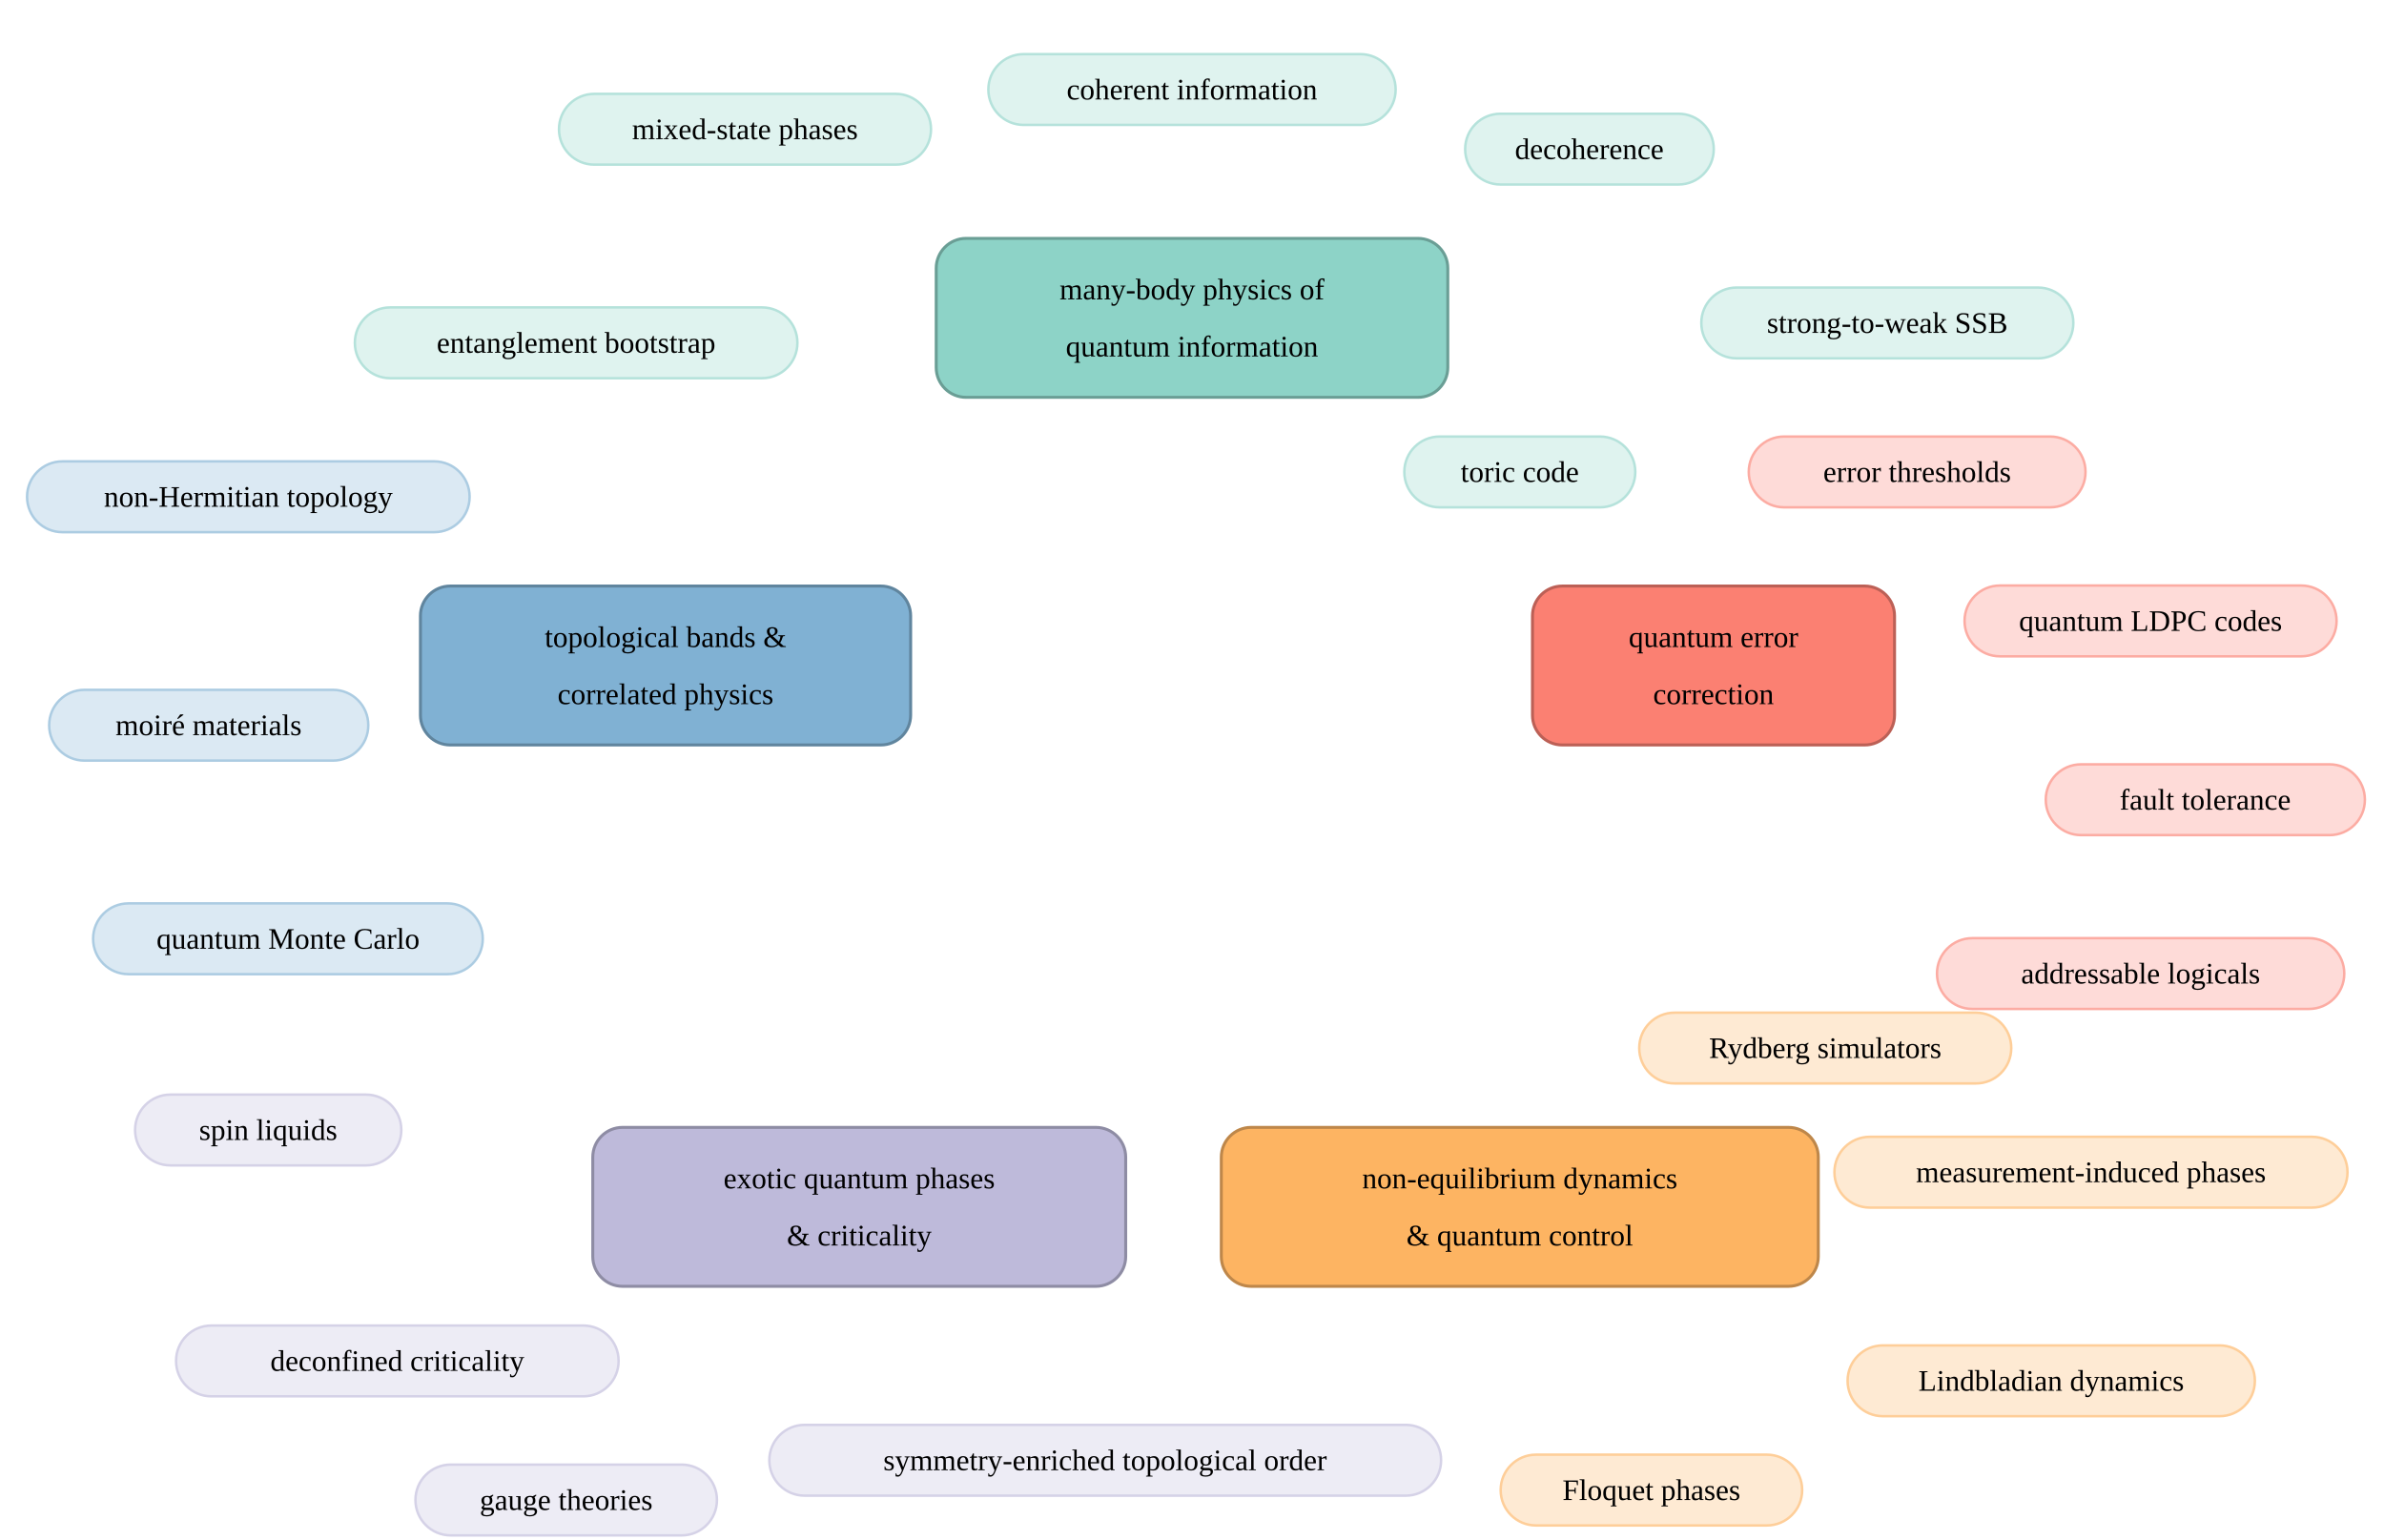
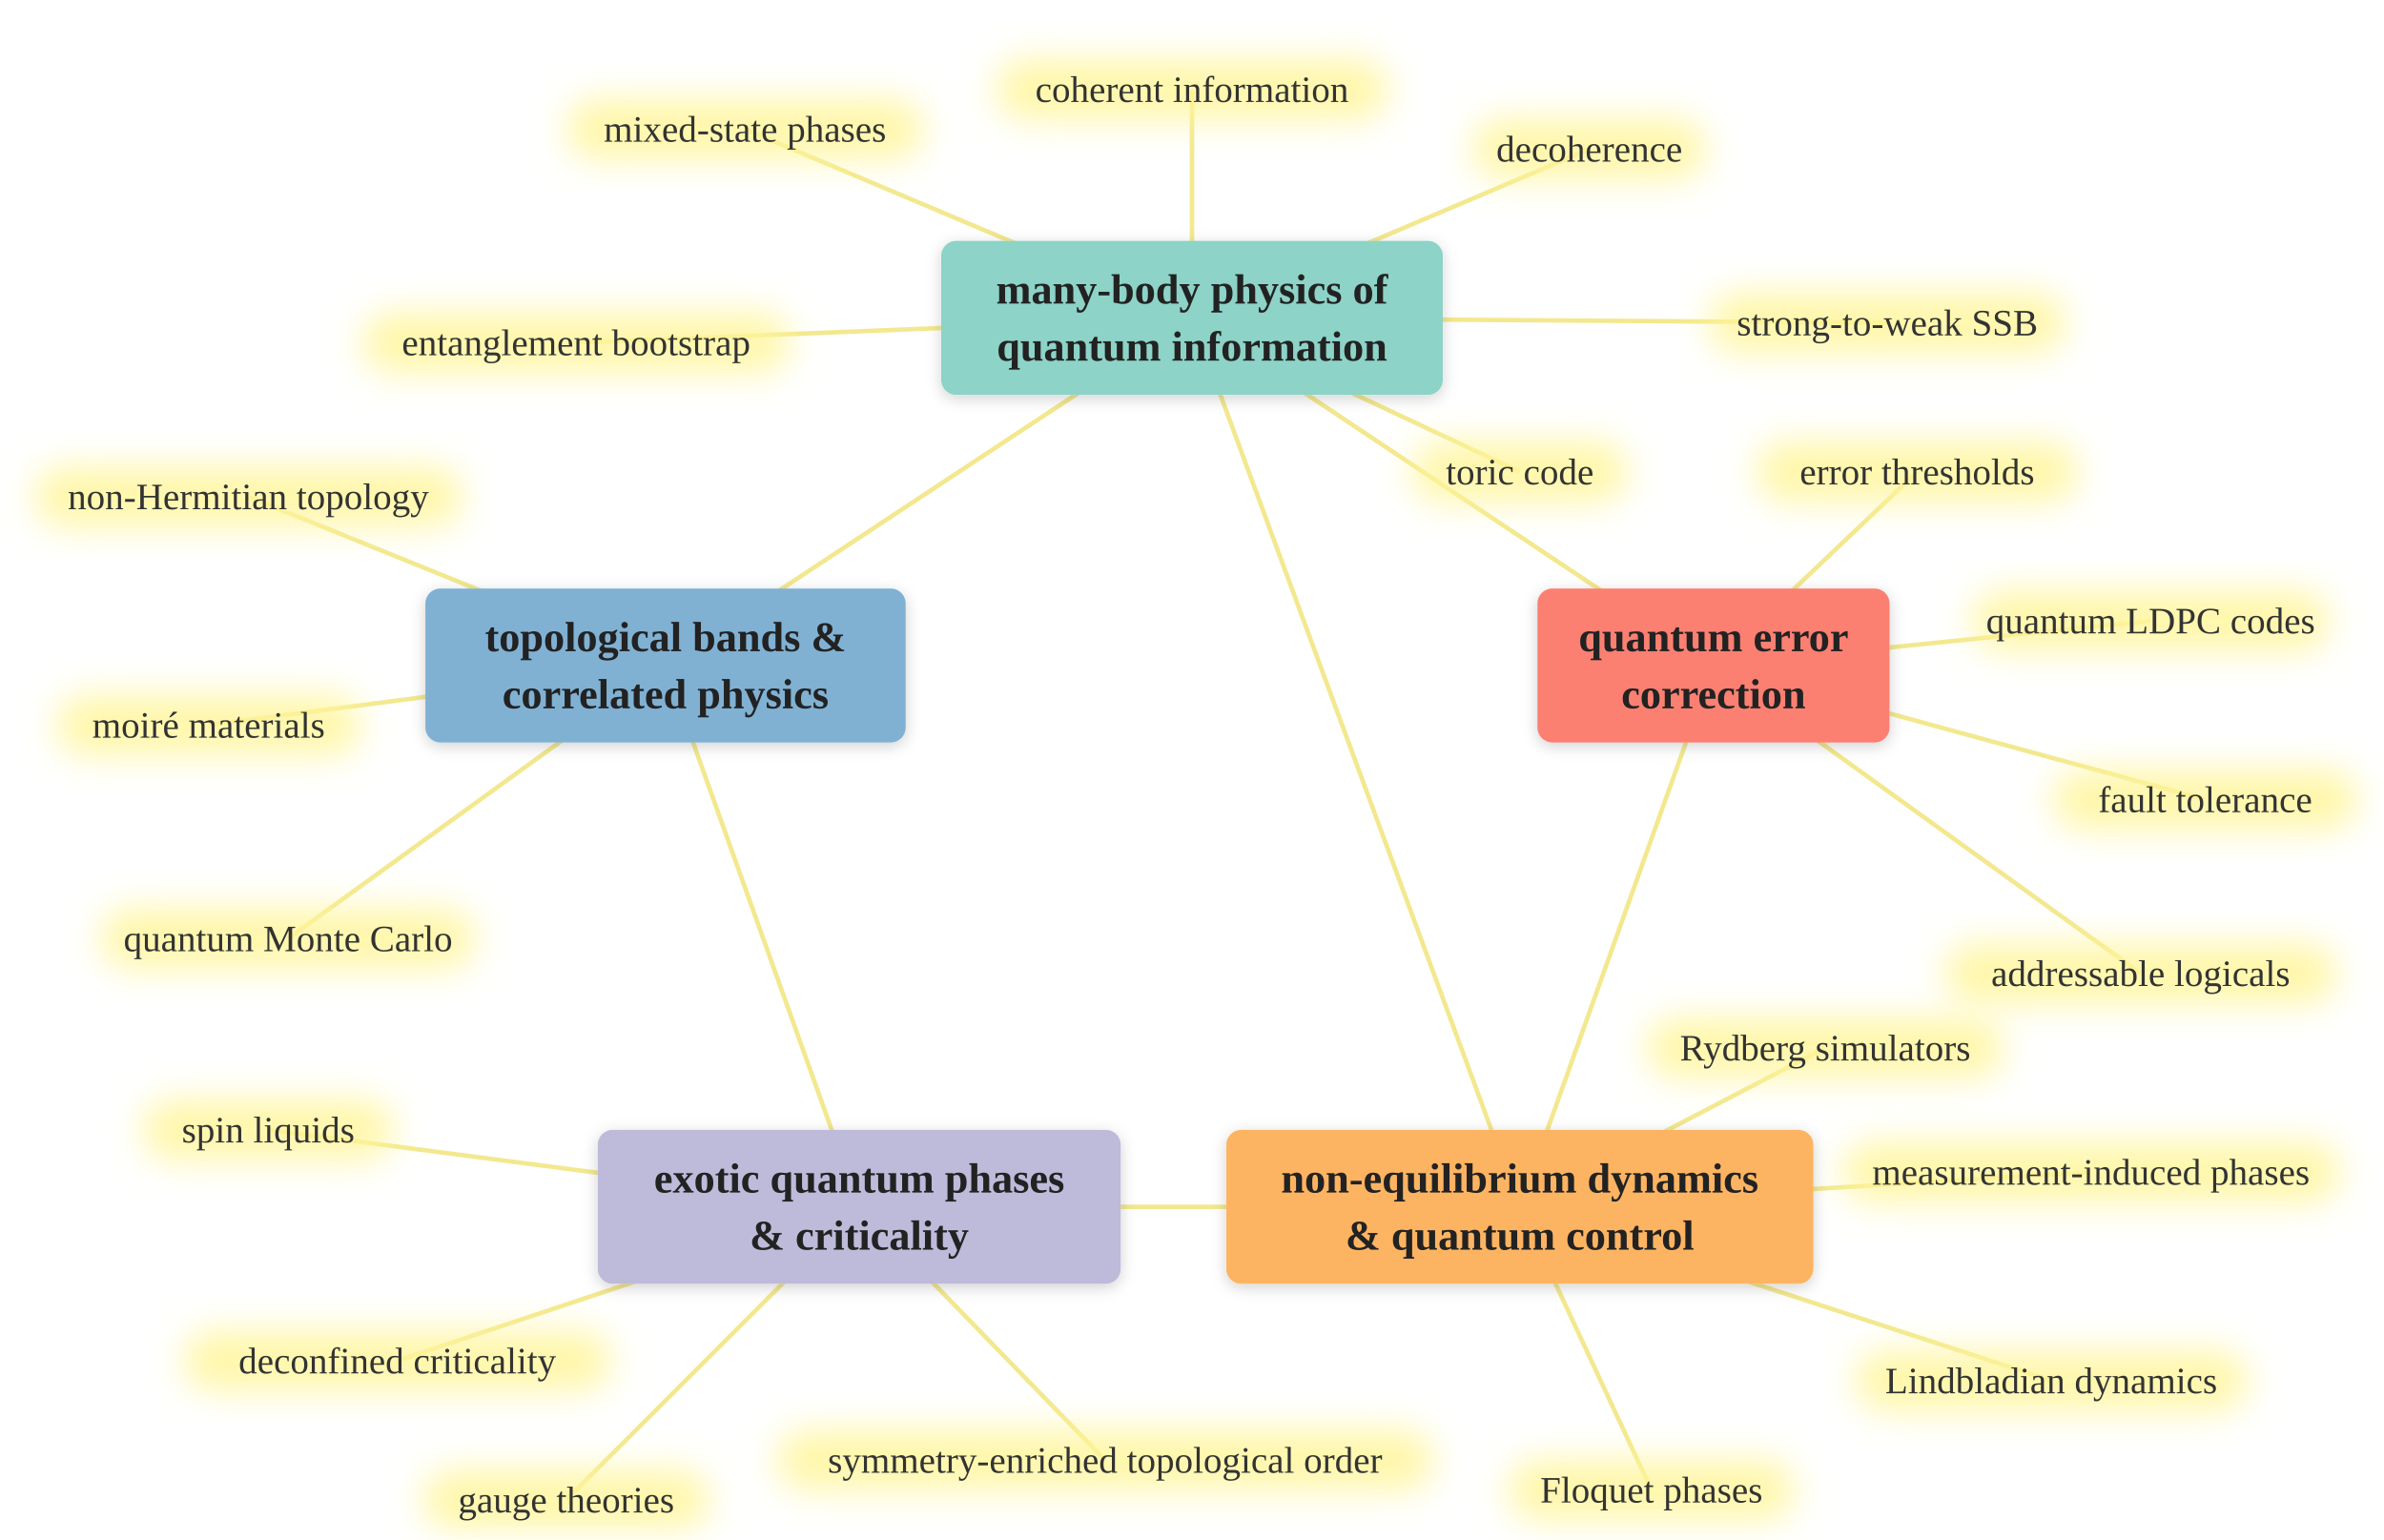
- <svg xmlns="http://www.w3.org/2000/svg" class="rmap" viewBox="0 0 960 620" role="img" aria-labelledby="rmap-title">
+ <svg xmlns="http://www.w3.org/2000/svg" class="rmap rmap-glow" viewBox="0 0 960 620" role="img" aria-labelledby="rmap-title">
+   <defs>
+     <filter id="rmap-glow" x="-30%" y="-60%" width="160%" height="220%">
+       <feGaussianBlur stdDeviation="7" />
+     </filter>
+     <filter id="rmap-shadow" x="-20%" y="-30%" width="140%" height="160%">
+       <feDropShadow dx="0" dy="1.5" stdDeviation="3" flood-color="#000" flood-opacity=".18" />
+     </filter>
+   </defs>
+   <style>
+ .rmap { font-family: Georgia, "Times New Roman", Times, serif; }
+ .rmap a { cursor: pointer; outline: none; }
+ .rmap text { pointer-events: none; }
+ .rmap .rmap-edge { transition: stroke .15s ease, stroke-opacity .15s ease; }
+ .rmap .rmap-edge{stroke:#f3e88f;stroke-width:1.8}.rmap .rmap-edge-hub{stroke:#f3e88f;stroke-width:1.8}.rmap .rmap-edge.is-active{stroke:#d8c93a}.rmap .rmap-sat text{font-size:15px;fill:#333}.rmap .rmap-sat rect{fill:#fff59a;opacity:.85;transition:opacity .15s ease}.rmap .rmap-sat:hover rect,.rmap .rmap-sat.is-active rect{opacity:1;fill:#ffe95c}.rmap .rmap-hub text{font-size:17px;font-weight:700;fill:#222}.rmap .rmap-hub rect{transition:filter .15s ease}.rmap .rmap-hub:hover rect,.rmap .rmap-hub.is-active rect{filter:url(#rmap-shadow) brightness(.95)}</style>
  <g class="rmap-edges">
    <line x1="480" y1="128" x2="690" y2="268" class="rmap-edge rmap-edge-hub" />
    <line x1="480" y1="128" x2="612" y2="486" class="rmap-edge rmap-edge-hub" />
    <line x1="480" y1="128" x2="268" y2="268" class="rmap-edge rmap-edge-hub" />
    <line x1="346" y1="486" x2="268" y2="268" class="rmap-edge rmap-edge-hub" />
    <line x1="612" y1="486" x2="346" y2="486" class="rmap-edge rmap-edge-hub" />
    <line x1="690" y1="268" x2="612" y2="486" class="rmap-edge rmap-edge-hub" />
    <line x1="480" y1="128" x2="300" y2="52" class="rmap-edge" data-topic="information" />
    <line x1="480" y1="128" x2="480" y2="36" class="rmap-edge" data-topic="information" />
    <line x1="480" y1="128" x2="640" y2="60" class="rmap-edge" data-topic="information" />
    <line x1="480" y1="128" x2="760" y2="130" class="rmap-edge" data-topic="information" />
    <line x1="480" y1="128" x2="232" y2="138" class="rmap-edge" data-topic="information" />
    <line x1="480" y1="128" x2="612" y2="190" class="rmap-edge" data-topic="information" />
    <line x1="690" y1="268" x2="866" y2="250" class="rmap-edge" data-topic="error-correction" />
    <line x1="690" y1="268" x2="888" y2="322" class="rmap-edge" data-topic="error-correction" />
    <line x1="690" y1="268" x2="862" y2="392" class="rmap-edge" data-topic="error-correction" />
    <line x1="690" y1="268" x2="772" y2="190" class="rmap-edge" data-topic="error-correction" />
    <line x1="612" y1="486" x2="842" y2="472" class="rmap-edge" data-topic="dynamics" />
    <line x1="612" y1="486" x2="826" y2="556" class="rmap-edge" data-topic="dynamics" />
    <line x1="612" y1="486" x2="665" y2="600" class="rmap-edge" data-topic="dynamics" />
    <line x1="612" y1="486" x2="735" y2="422" class="rmap-edge" data-topic="dynamics" />
    <line x1="346" y1="486" x2="160" y2="548" class="rmap-edge" data-topic="criticality" />
    <line x1="346" y1="486" x2="108" y2="455" class="rmap-edge" data-topic="criticality" />
    <line x1="346" y1="486" x2="228" y2="604" class="rmap-edge" data-topic="criticality" />
    <line x1="346" y1="486" x2="445" y2="588" class="rmap-edge" data-topic="criticality" />
    <line x1="268" y1="268" x2="100" y2="200" class="rmap-edge" data-topic="topology" />
    <line x1="268" y1="268" x2="84" y2="292" class="rmap-edge" data-topic="topology" />
    <line x1="268" y1="268" x2="116" y2="378" class="rmap-edge" data-topic="topology" />
  </g>
-   <g class="rmap-sats">
-     <a href="#information" class="rmap-node rmap-sat" data-topic="information">
-       <rect x="225.1" y="37.8" width="149.8" height="28.5" rx="14.2" fill="#dff3ef" stroke="#b5e2db" stroke-width="1" />
-       <text x="300" y="52" text-anchor="middle" dominant-baseline="central">mixed-state phases</text>
-     </a>
-     <a href="#information" class="rmap-node rmap-sat" data-topic="information">
-       <rect x="398.0" y="21.8" width="164.0" height="28.5" rx="14.2" fill="#dff3ef" stroke="#b5e2db" stroke-width="1" />
-       <text x="480" y="36" text-anchor="middle" dominant-baseline="central">coherent information</text>
-     </a>
-     <a href="#information" class="rmap-node rmap-sat" data-topic="information">
-       <rect x="590.0" y="45.8" width="100.1" height="28.5" rx="14.2" fill="#dff3ef" stroke="#b5e2db" stroke-width="1" />
-       <text x="640" y="60" text-anchor="middle" dominant-baseline="central">decoherence</text>
-     </a>
-     <a href="#information" class="rmap-node rmap-sat" data-topic="information">
-       <rect x="685.1" y="115.8" width="149.8" height="28.5" rx="14.2" fill="#dff3ef" stroke="#b5e2db" stroke-width="1" />
-       <text x="760" y="130" text-anchor="middle" dominant-baseline="central">strong-to-weak SSB</text>
-     </a>
-     <a href="#information" class="rmap-node rmap-sat" data-topic="information">
-       <rect x="142.9" y="123.8" width="178.2" height="28.5" rx="14.2" fill="#dff3ef" stroke="#b5e2db" stroke-width="1" />
-       <text x="232" y="138" text-anchor="middle" dominant-baseline="central">entanglement bootstrap</text>
-     </a>
-     <a href="#information" class="rmap-node rmap-sat" data-topic="information">
-       <rect x="565.5" y="175.8" width="93.0" height="28.5" rx="14.2" fill="#dff3ef" stroke="#b5e2db" stroke-width="1" />
-       <text x="612" y="190" text-anchor="middle" dominant-baseline="central">toric code</text>
-     </a>
-     <a href="#error-correction" class="rmap-node rmap-sat" data-topic="error-correction">
-       <rect x="791.1" y="235.8" width="149.8" height="28.5" rx="14.2" fill="#fedbd8" stroke="#fcaca3" stroke-width="1" />
-       <text x="866" y="250" text-anchor="middle" dominant-baseline="central">quantum LDPC codes</text>
-     </a>
-     <a href="#error-correction" class="rmap-node rmap-sat" data-topic="error-correction">
-       <rect x="823.8" y="307.8" width="128.5" height="28.5" rx="14.2" fill="#fedbd8" stroke="#fcaca3" stroke-width="1" />
-       <text x="888" y="322" text-anchor="middle" dominant-baseline="central">fault tolerance</text>
-     </a>
-     <a href="#error-correction" class="rmap-node rmap-sat" data-topic="error-correction">
-       <rect x="780.0" y="377.8" width="164.0" height="28.5" rx="14.2" fill="#fedbd8" stroke="#fcaca3" stroke-width="1" />
-       <text x="862" y="392" text-anchor="middle" dominant-baseline="central">addressable logicals</text>
-     </a>
-     <a href="#error-correction" class="rmap-node rmap-sat" data-topic="error-correction">
-       <rect x="704.2" y="175.8" width="135.6" height="28.5" rx="14.2" fill="#fedbd8" stroke="#fcaca3" stroke-width="1" />
-       <text x="772" y="190" text-anchor="middle" dominant-baseline="central">error thresholds</text>
-     </a>
-     <a href="#dynamics" class="rmap-node rmap-sat" data-topic="dynamics">
-       <rect x="738.7" y="457.8" width="206.6" height="28.5" rx="14.2" fill="#feead3" stroke="#fece99" stroke-width="1" />
-       <text x="842" y="472" text-anchor="middle" dominant-baseline="central">measurement-induced phases</text>
-     </a>
-     <a href="#dynamics" class="rmap-node rmap-sat" data-topic="dynamics">
-       <rect x="744.0" y="541.8" width="164.0" height="28.5" rx="14.2" fill="#feead3" stroke="#fece99" stroke-width="1" />
-       <text x="826" y="556" text-anchor="middle" dominant-baseline="central">Lindbladian dynamics</text>
-     </a>
-     <a href="#dynamics" class="rmap-node rmap-sat" data-topic="dynamics">
-       <rect x="604.3" y="585.8" width="121.4" height="28.5" rx="14.2" fill="#feead3" stroke="#fece99" stroke-width="1" />
-       <text x="665" y="600" text-anchor="middle" dominant-baseline="central">Floquet phases</text>
-     </a>
-     <a href="#dynamics" class="rmap-node rmap-sat" data-topic="dynamics">
-       <rect x="660.1" y="407.8" width="149.8" height="28.5" rx="14.2" fill="#feead3" stroke="#fece99" stroke-width="1" />
-       <text x="735" y="422" text-anchor="middle" dominant-baseline="central">Rydberg simulators</text>
-     </a>
-     <a href="#criticality" class="rmap-node rmap-sat" data-topic="criticality">
-       <rect x="70.9" y="533.8" width="178.2" height="28.5" rx="14.2" fill="#edecf5" stroke="#d5d2e7" stroke-width="1" />
-       <text x="160" y="548" text-anchor="middle" dominant-baseline="central">deconfined criticality</text>
-     </a>
-     <a href="#criticality" class="rmap-node rmap-sat" data-topic="criticality">
-       <rect x="54.4" y="440.8" width="107.2" height="28.5" rx="14.2" fill="#edecf5" stroke="#d5d2e7" stroke-width="1" />
-       <text x="108" y="455" text-anchor="middle" dominant-baseline="central">spin liquids</text>
-     </a>
-     <a href="#criticality" class="rmap-node rmap-sat" data-topic="criticality">
-       <rect x="167.3" y="589.8" width="121.4" height="28.5" rx="14.2" fill="#edecf5" stroke="#d5d2e7" stroke-width="1" />
-       <text x="228" y="604" text-anchor="middle" dominant-baseline="central">gauge theories</text>
-     </a>
-     <a href="#criticality" class="rmap-node rmap-sat" data-topic="criticality">
-       <rect x="309.8" y="573.8" width="270.5" height="28.5" rx="14.2" fill="#edecf5" stroke="#d5d2e7" stroke-width="1" />
-       <text x="445" y="588" text-anchor="middle" dominant-baseline="central">symmetry-enriched topological order</text>
-     </a>
-     <a href="#topology" class="rmap-node rmap-sat" data-topic="topology">
-       <rect x="10.9" y="185.8" width="178.2" height="28.5" rx="14.2" fill="#dbe9f3" stroke="#accce2" stroke-width="1" />
-       <text x="100" y="200" text-anchor="middle" dominant-baseline="central">non-Hermitian topology</text>
-     </a>
-     <a href="#topology" class="rmap-node rmap-sat" data-topic="topology">
-       <rect x="19.8" y="277.8" width="128.5" height="28.5" rx="14.2" fill="#dbe9f3" stroke="#accce2" stroke-width="1" />
-       <text x="84" y="292" text-anchor="middle" dominant-baseline="central">moiré materials</text>
-     </a>
-     <a href="#topology" class="rmap-node rmap-sat" data-topic="topology">
-       <rect x="37.5" y="363.8" width="156.9" height="28.5" rx="14.2" fill="#dbe9f3" stroke="#accce2" stroke-width="1" />
-       <text x="116" y="378" text-anchor="middle" dominant-baseline="central">quantum Monte Carlo</text>
-     </a>
-   </g>
-   <g class="rmap-hubs">
-     <a href="#information" class="rmap-node rmap-hub" data-topic="information">
-       <rect x="377.0" y="96.0" width="206.0" height="64.0" rx="12" fill="#8dd3c7" stroke="#6a9e95" stroke-width="1.2" />
-       <text x="480" y="116.5" text-anchor="middle" dominant-baseline="central">many-body physics of</text>
-       <text x="480" y="139.5" text-anchor="middle" dominant-baseline="central">quantum information</text>
-     </a>
-     <a href="#error-correction" class="rmap-node rmap-hub" data-topic="error-correction">
-       <rect x="617.1" y="236.0" width="145.8" height="64.0" rx="12" fill="#fb8072" stroke="#bc6056" stroke-width="1.2" />
-       <text x="690" y="256.5" text-anchor="middle" dominant-baseline="central">quantum error</text>
-       <text x="690" y="279.5" text-anchor="middle" dominant-baseline="central">correction</text>
-     </a>
-     <a href="#dynamics" class="rmap-node rmap-hub" data-topic="dynamics">
-       <rect x="491.8" y="454.0" width="240.4" height="64.0" rx="12" fill="#fdb462" stroke="#be874a" stroke-width="1.2" />
-       <text x="612" y="474.5" text-anchor="middle" dominant-baseline="central">non-equilibrium dynamics</text>
-       <text x="612" y="497.5" text-anchor="middle" dominant-baseline="central">&amp; quantum control</text>
-     </a>
-     <a href="#criticality" class="rmap-node rmap-hub" data-topic="criticality">
-       <rect x="238.7" y="454.0" width="214.6" height="64.0" rx="12" fill="#bebada" stroke="#8e8ca4" stroke-width="1.2" />
-       <text x="346" y="474.5" text-anchor="middle" dominant-baseline="central">exotic quantum phases</text>
-       <text x="346" y="497.5" text-anchor="middle" dominant-baseline="central">&amp; criticality</text>
-     </a>
-     <a href="#topology" class="rmap-node rmap-hub" data-topic="topology">
-       <rect x="169.3" y="236.0" width="197.4" height="64.0" rx="12" fill="#80b1d3" stroke="#60859e" stroke-width="1.2" />
-       <text x="268" y="256.5" text-anchor="middle" dominant-baseline="central">topological bands &amp;</text>
-       <text x="268" y="279.5" text-anchor="middle" dominant-baseline="central">correlated physics</text>
-     </a>
-   </g>
+   <a href="#information" class="rmap-node rmap-sat" data-topic="information">
+     <rect x="228.1" y="39.8" width="143.8" height="24.5" rx="12.2" filter="url(#rmap-glow)" />
+     <text x="300.0" y="52.0" text-anchor="middle" dominant-baseline="central">mixed-state phases</text>
+   </a>
+   <a href="#information" class="rmap-node rmap-sat" data-topic="information">
+     <rect x="401.0" y="23.8" width="158.0" height="24.5" rx="12.2" filter="url(#rmap-glow)" />
+     <text x="480.0" y="36.0" text-anchor="middle" dominant-baseline="central">coherent information</text>
+   </a>
+   <a href="#information" class="rmap-node rmap-sat" data-topic="information">
+     <rect x="593.0" y="47.8" width="94.1" height="24.5" rx="12.2" filter="url(#rmap-glow)" />
+     <text x="640.0" y="60.0" text-anchor="middle" dominant-baseline="central">decoherence</text>
+   </a>
+   <a href="#information" class="rmap-node rmap-sat" data-topic="information">
+     <rect x="688.1" y="117.8" width="143.8" height="24.5" rx="12.2" filter="url(#rmap-glow)" />
+     <text x="760.0" y="130.0" text-anchor="middle" dominant-baseline="central">strong-to-weak SSB</text>
+   </a>
+   <a href="#information" class="rmap-node rmap-sat" data-topic="information">
+     <rect x="145.9" y="125.8" width="172.2" height="24.5" rx="12.2" filter="url(#rmap-glow)" />
+     <text x="232.0" y="138.0" text-anchor="middle" dominant-baseline="central">entanglement bootstrap</text>
+   </a>
+   <a href="#information" class="rmap-node rmap-sat" data-topic="information">
+     <rect x="568.5" y="177.8" width="87.0" height="24.5" rx="12.2" filter="url(#rmap-glow)" />
+     <text x="612.0" y="190.0" text-anchor="middle" dominant-baseline="central">toric code</text>
+   </a>
+   <a href="#error-correction" class="rmap-node rmap-sat" data-topic="error-correction">
+     <rect x="794.1" y="237.8" width="143.8" height="24.5" rx="12.2" filter="url(#rmap-glow)" />
+     <text x="866.0" y="250.0" text-anchor="middle" dominant-baseline="central">quantum LDPC codes</text>
+   </a>
+   <a href="#error-correction" class="rmap-node rmap-sat" data-topic="error-correction">
+     <rect x="826.8" y="309.8" width="122.5" height="24.5" rx="12.2" filter="url(#rmap-glow)" />
+     <text x="888.0" y="322.0" text-anchor="middle" dominant-baseline="central">fault tolerance</text>
+   </a>
+   <a href="#error-correction" class="rmap-node rmap-sat" data-topic="error-correction">
+     <rect x="783.0" y="379.8" width="158.0" height="24.5" rx="12.2" filter="url(#rmap-glow)" />
+     <text x="862.0" y="392.0" text-anchor="middle" dominant-baseline="central">addressable logicals</text>
+   </a>
+   <a href="#error-correction" class="rmap-node rmap-sat" data-topic="error-correction">
+     <rect x="707.2" y="177.8" width="129.6" height="24.5" rx="12.2" filter="url(#rmap-glow)" />
+     <text x="772.0" y="190.0" text-anchor="middle" dominant-baseline="central">error thresholds</text>
+   </a>
+   <a href="#dynamics" class="rmap-node rmap-sat" data-topic="dynamics">
+     <rect x="741.7" y="459.8" width="200.6" height="24.5" rx="12.2" filter="url(#rmap-glow)" />
+     <text x="842.0" y="472.0" text-anchor="middle" dominant-baseline="central">measurement-induced phases</text>
+   </a>
+   <a href="#dynamics" class="rmap-node rmap-sat" data-topic="dynamics">
+     <rect x="747.0" y="543.8" width="158.0" height="24.5" rx="12.2" filter="url(#rmap-glow)" />
+     <text x="826.0" y="556.0" text-anchor="middle" dominant-baseline="central">Lindbladian dynamics</text>
+   </a>
+   <a href="#dynamics" class="rmap-node rmap-sat" data-topic="dynamics">
+     <rect x="607.3" y="587.8" width="115.4" height="24.5" rx="12.2" filter="url(#rmap-glow)" />
+     <text x="665.0" y="600.0" text-anchor="middle" dominant-baseline="central">Floquet phases</text>
+   </a>
+   <a href="#dynamics" class="rmap-node rmap-sat" data-topic="dynamics">
+     <rect x="663.1" y="409.8" width="143.8" height="24.5" rx="12.2" filter="url(#rmap-glow)" />
+     <text x="735.0" y="422.0" text-anchor="middle" dominant-baseline="central">Rydberg simulators</text>
+   </a>
+   <a href="#criticality" class="rmap-node rmap-sat" data-topic="criticality">
+     <rect x="73.9" y="535.8" width="172.2" height="24.5" rx="12.2" filter="url(#rmap-glow)" />
+     <text x="160.0" y="548.0" text-anchor="middle" dominant-baseline="central">deconfined criticality</text>
+   </a>
+   <a href="#criticality" class="rmap-node rmap-sat" data-topic="criticality">
+     <rect x="57.4" y="442.8" width="101.2" height="24.5" rx="12.2" filter="url(#rmap-glow)" />
+     <text x="108.0" y="455.0" text-anchor="middle" dominant-baseline="central">spin liquids</text>
+   </a>
+   <a href="#criticality" class="rmap-node rmap-sat" data-topic="criticality">
+     <rect x="170.3" y="591.8" width="115.4" height="24.5" rx="12.2" filter="url(#rmap-glow)" />
+     <text x="228.0" y="604.0" text-anchor="middle" dominant-baseline="central">gauge theories</text>
+   </a>
+   <a href="#criticality" class="rmap-node rmap-sat" data-topic="criticality">
+     <rect x="312.8" y="575.8" width="264.5" height="24.5" rx="12.2" filter="url(#rmap-glow)" />
+     <text x="445.0" y="588.0" text-anchor="middle" dominant-baseline="central">symmetry-enriched topological order</text>
+   </a>
+   <a href="#topology" class="rmap-node rmap-sat" data-topic="topology">
+     <rect x="13.9" y="187.8" width="172.2" height="24.5" rx="12.2" filter="url(#rmap-glow)" />
+     <text x="100.0" y="200.0" text-anchor="middle" dominant-baseline="central">non-Hermitian topology</text>
+   </a>
+   <a href="#topology" class="rmap-node rmap-sat" data-topic="topology">
+     <rect x="22.8" y="279.8" width="122.5" height="24.5" rx="12.2" filter="url(#rmap-glow)" />
+     <text x="84.0" y="292.0" text-anchor="middle" dominant-baseline="central">moiré materials</text>
+   </a>
+   <a href="#topology" class="rmap-node rmap-sat" data-topic="topology">
+     <rect x="40.5" y="365.8" width="150.9" height="24.5" rx="12.2" filter="url(#rmap-glow)" />
+     <text x="116.0" y="378.0" text-anchor="middle" dominant-baseline="central">quantum Monte Carlo</text>
+   </a>
+   <a href="#information" class="rmap-node rmap-hub" data-topic="information">
+     <rect x="379.0" y="97.0" width="202.0" height="62.0" rx="6" fill="#8dd3c7" filter="url(#rmap-shadow)" />
+     <text x="480.0" y="116.5" text-anchor="middle" dominant-baseline="central">many-body physics of</text>
+     <text x="480.0" y="139.5" text-anchor="middle" dominant-baseline="central">quantum information</text>
+   </a>
+   <a href="#error-correction" class="rmap-node rmap-hub" data-topic="error-correction">
+     <rect x="619.1" y="237.0" width="141.8" height="62.0" rx="6" fill="#fb8072" filter="url(#rmap-shadow)" />
+     <text x="690.0" y="256.5" text-anchor="middle" dominant-baseline="central">quantum error</text>
+     <text x="690.0" y="279.5" text-anchor="middle" dominant-baseline="central">correction</text>
+   </a>
+   <a href="#dynamics" class="rmap-node rmap-hub" data-topic="dynamics">
+     <rect x="493.8" y="455.0" width="236.4" height="62.0" rx="6" fill="#fdb462" filter="url(#rmap-shadow)" />
+     <text x="612.0" y="474.5" text-anchor="middle" dominant-baseline="central">non-equilibrium dynamics</text>
+     <text x="612.0" y="497.5" text-anchor="middle" dominant-baseline="central">&amp; quantum control</text>
+   </a>
+   <a href="#criticality" class="rmap-node rmap-hub" data-topic="criticality">
+     <rect x="240.7" y="455.0" width="210.6" height="62.0" rx="6" fill="#bebada" filter="url(#rmap-shadow)" />
+     <text x="346.0" y="474.5" text-anchor="middle" dominant-baseline="central">exotic quantum phases</text>
+     <text x="346.0" y="497.5" text-anchor="middle" dominant-baseline="central">&amp; criticality</text>
+   </a>
+   <a href="#topology" class="rmap-node rmap-hub" data-topic="topology">
+     <rect x="171.3" y="237.0" width="193.4" height="62.0" rx="6" fill="#80b1d3" filter="url(#rmap-shadow)" />
+     <text x="268.0" y="256.5" text-anchor="middle" dominant-baseline="central">topological bands &amp;</text>
+     <text x="268.0" y="279.5" text-anchor="middle" dominant-baseline="central">correlated physics</text>
+   </a>
</svg>
